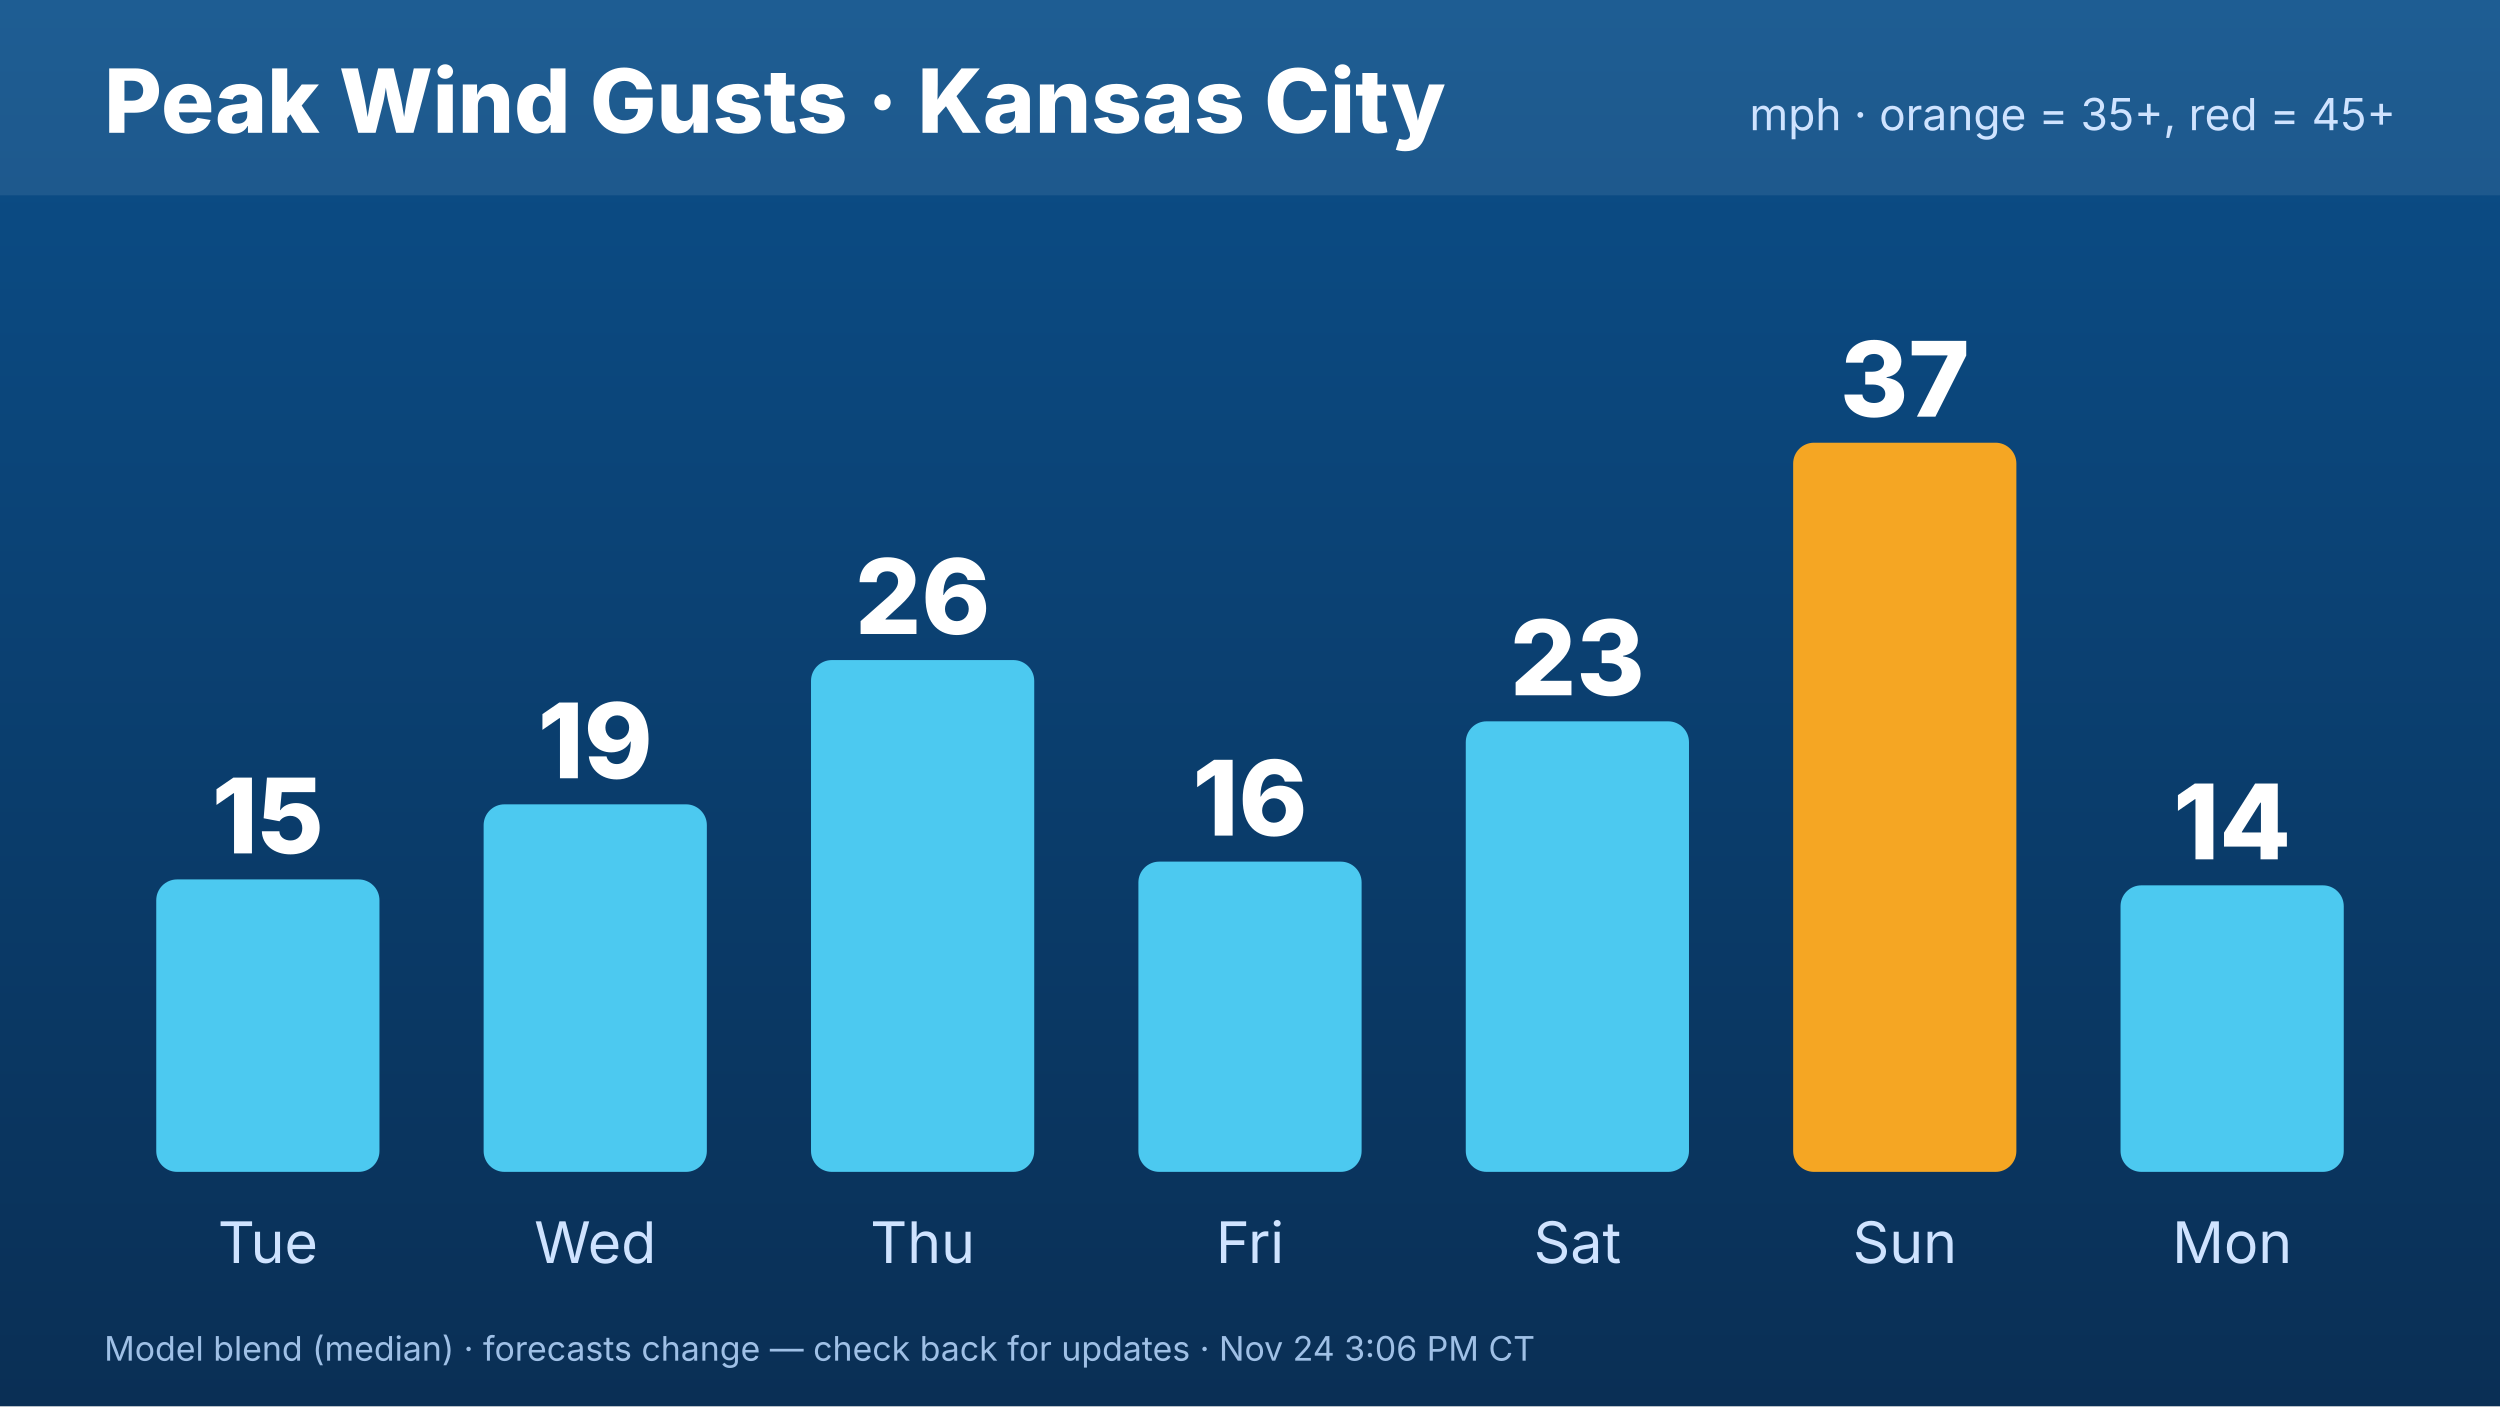
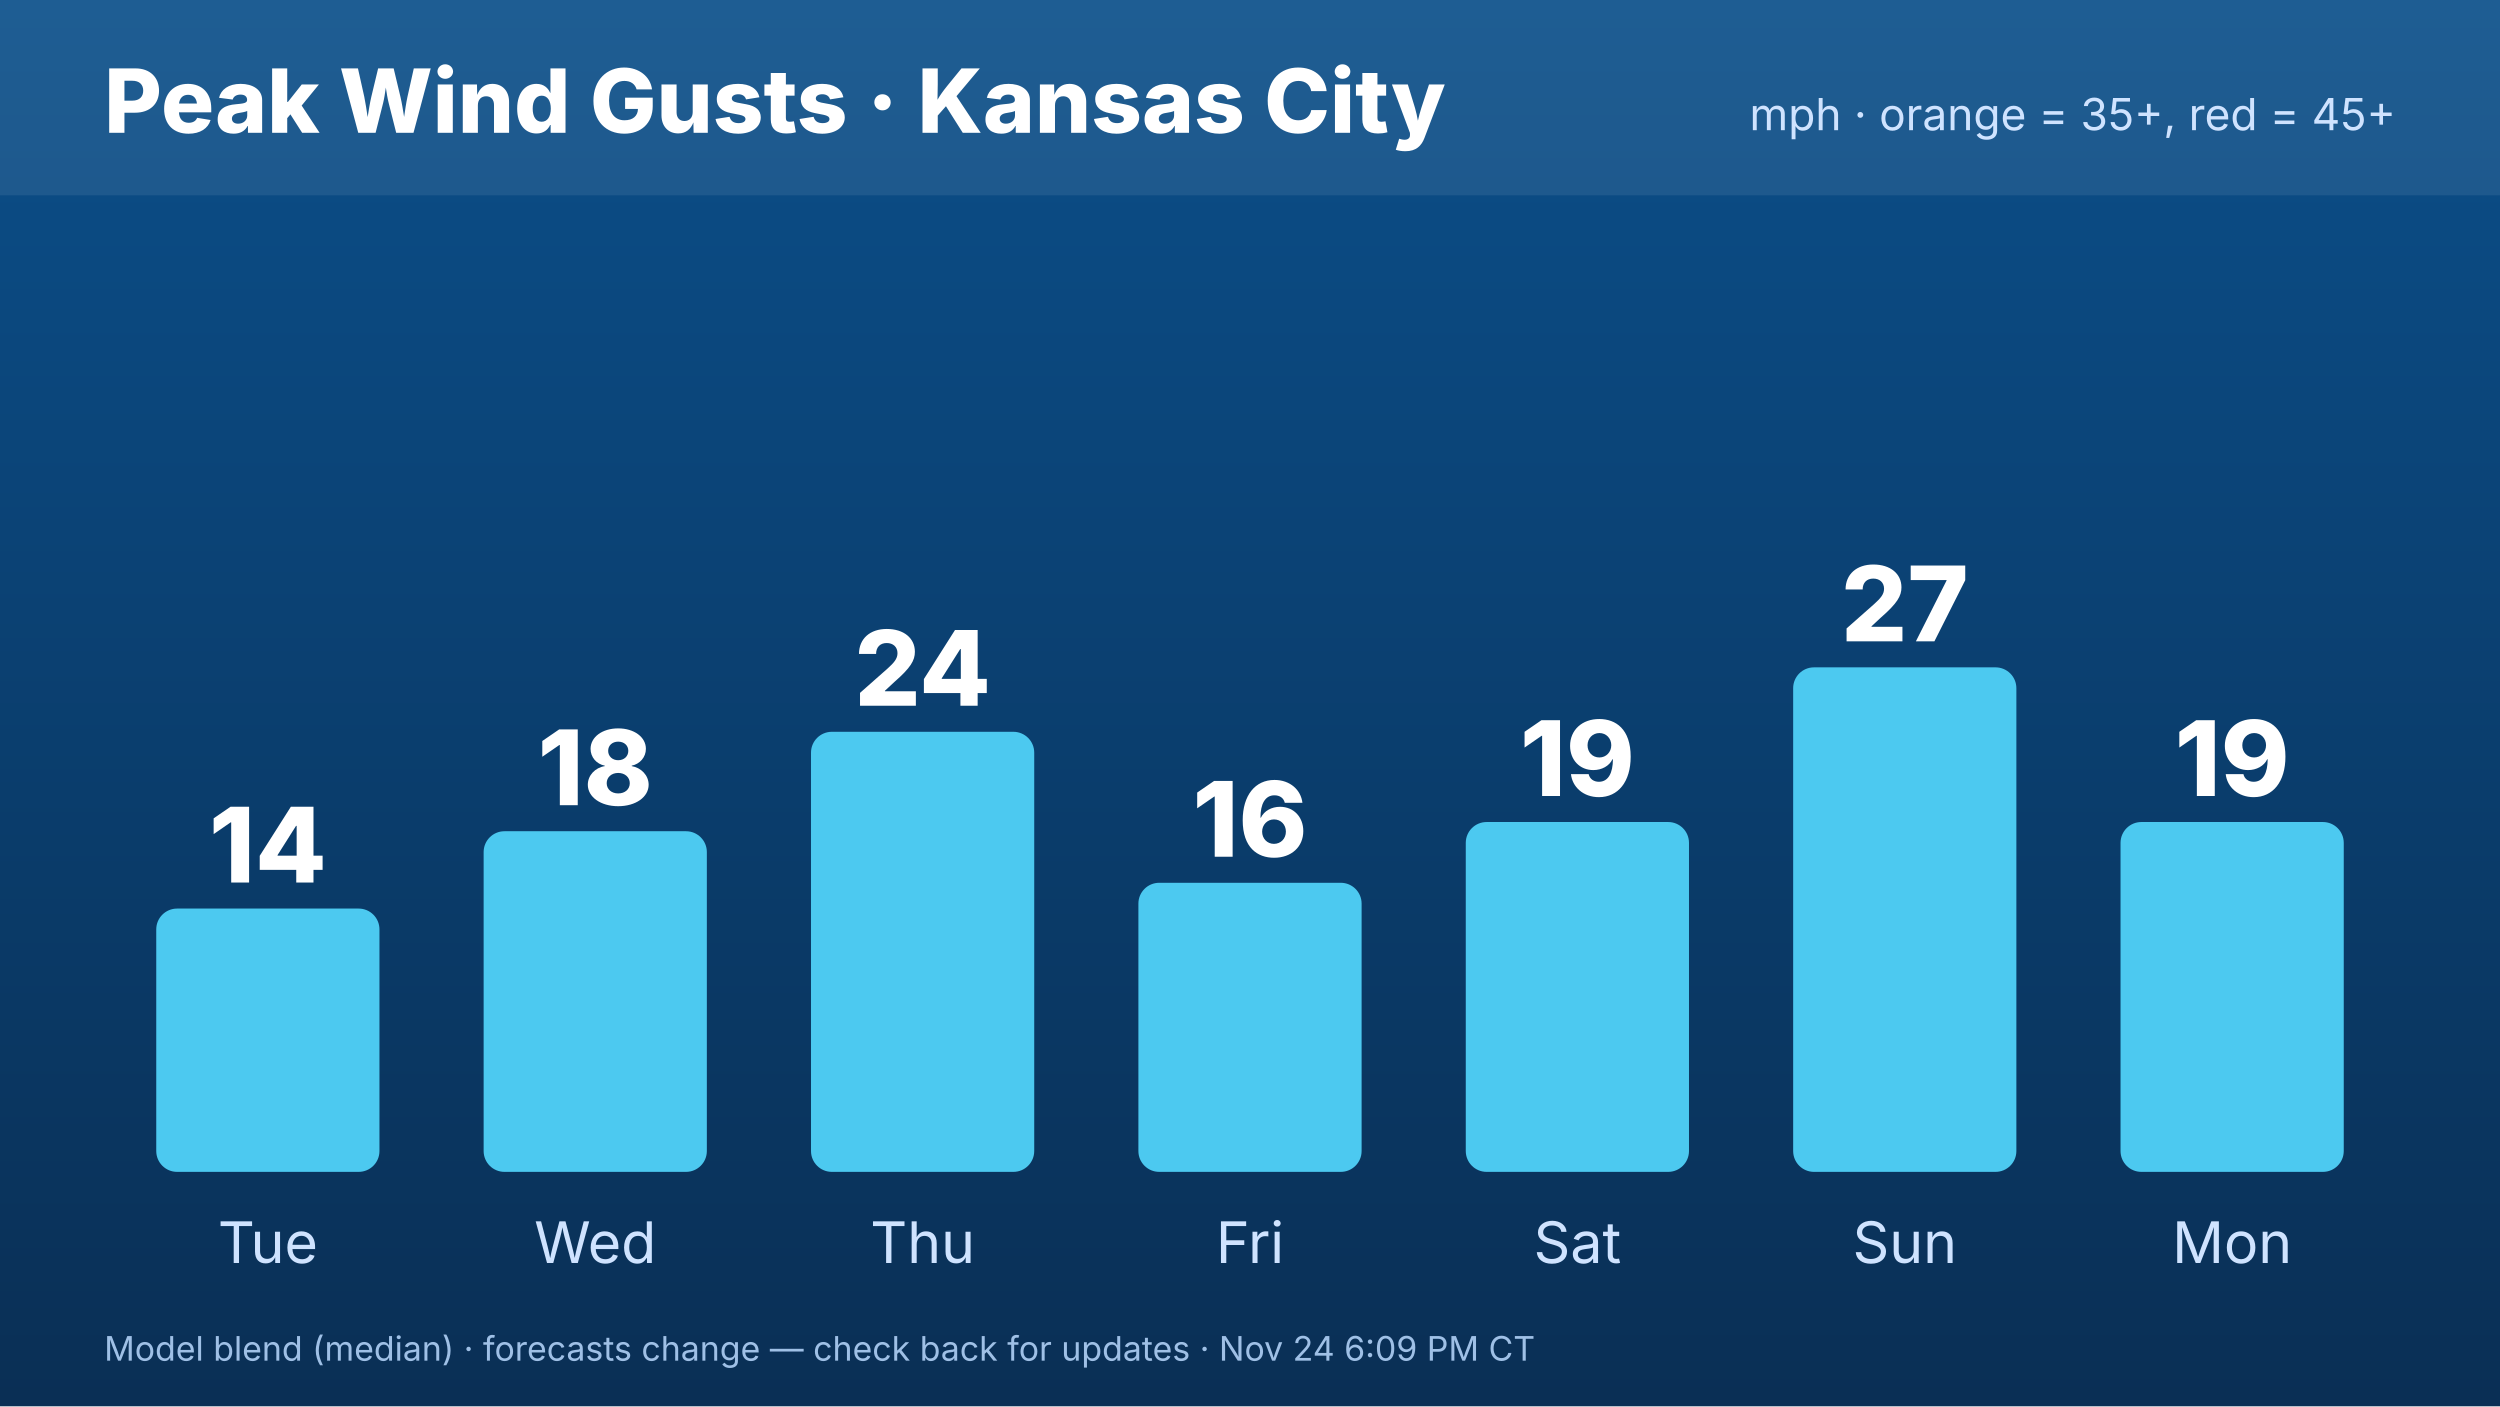
<svg xmlns="http://www.w3.org/2000/svg" width="1920" height="1080" viewBox="0 0 1920 1080" font-family="Inter,Helvetica,Arial,sans-serif">
  <defs>
    <linearGradient id="bg" x1="0" y1="0" x2="0" y2="1">
      <stop offset="0" stop-color="#0b4f8a" />
      <stop offset="1" stop-color="#0a2f55" />
    </linearGradient>
  </defs>
  <rect width="1920" height="1080" fill="url(#bg)" />
  <rect x="0" y="0" width="1920" height="150" fill="#ffffff" opacity=".08" />
  <text x="80" y="102" font-size="68" font-weight="800" fill="#fff">Peak Wind Gusts · Kansas City</text>
  <text x="1840" y="100" font-size="34" fill="#cfe3ff" text-anchor="end">mph · orange = 35+, red = 45+</text>
-   <rect x="120.0" y="675.393" width="171.429" height="224.607" rx="16" fill="#4cc9f0" />
-   <text x="205.714" y="655.393" font-size="80" font-weight="800" fill="#fff" text-anchor="middle">15</text>
+   <rect x="120.0" y="697.778" width="171.429" height="202.222" rx="16" fill="#4cc9f0" />
+   <text x="205.714" y="677.778" font-size="80" font-weight="800" fill="#fff" text-anchor="middle">14</text>
  <text x="205.714" y="970" font-size="44" fill="#cfe3ff" text-anchor="middle">Tue</text>
-   <rect x="371.429" y="617.724" width="171.429" height="282.276" rx="16" fill="#4cc9f0" />
-   <text x="457.143" y="597.724" font-size="80" font-weight="800" fill="#fff" text-anchor="middle">19</text>
+   <rect x="371.429" y="638.384" width="171.429" height="261.616" rx="16" fill="#4cc9f0" />
+   <text x="457.143" y="618.384" font-size="80" font-weight="800" fill="#fff" text-anchor="middle">18</text>
  <text x="457.143" y="970" font-size="44" fill="#cfe3ff" text-anchor="middle">Wed</text>
-   <rect x="622.857" y="506.938" width="171.429" height="393.062" rx="16" fill="#4cc9f0" />
-   <text x="708.571" y="486.938" font-size="80" font-weight="800" fill="#fff" text-anchor="middle">26</text>
+   <rect x="622.857" y="562.02" width="171.429" height="337.98" rx="16" fill="#4cc9f0" />
+   <text x="708.571" y="542.02" font-size="80" font-weight="800" fill="#fff" text-anchor="middle">24</text>
  <text x="708.571" y="970" font-size="44" fill="#cfe3ff" text-anchor="middle">Thu</text>
-   <rect x="874.286" y="661.734" width="171.429" height="238.266" rx="16" fill="#4cc9f0" />
-   <text x="960" y="641.734" font-size="80" font-weight="800" fill="#fff" text-anchor="middle">16</text>
+   <rect x="874.286" y="677.98" width="171.429" height="222.02" rx="16" fill="#4cc9f0" />
+   <text x="960" y="657.98" font-size="80" font-weight="800" fill="#fff" text-anchor="middle">16</text>
  <text x="960" y="970" font-size="44" fill="#cfe3ff" text-anchor="middle">Fri</text>
-   <rect x="1125.714" y="553.984" width="171.429" height="346.016" rx="16" fill="#4cc9f0" />
-   <text x="1211.429" y="533.984" font-size="80" font-weight="800" fill="#fff" text-anchor="middle">23</text>
+   <rect x="1125.714" y="631.313" width="171.429" height="268.687" rx="16" fill="#4cc9f0" />
+   <text x="1211.429" y="611.313" font-size="80" font-weight="800" fill="#fff" text-anchor="middle">19</text>
  <text x="1211.429" y="970" font-size="44" fill="#cfe3ff" text-anchor="middle">Sat</text>
-   <rect x="1377.143" y="340.0" width="171.429" height="560.0" rx="16" fill="#f5a623" />
-   <text x="1462.857" y="320.0" font-size="80" font-weight="800" fill="#fff" text-anchor="middle">37</text>
+   <rect x="1377.143" y="512.525" width="171.429" height="387.475" rx="16" fill="#4cc9f0" />
+   <text x="1462.857" y="492.525" font-size="80" font-weight="800" fill="#fff" text-anchor="middle">27</text>
  <text x="1462.857" y="970" font-size="44" fill="#cfe3ff" text-anchor="middle">Sun</text>
-   <rect x="1628.571" y="679.946" width="171.429" height="220.054" rx="16" fill="#4cc9f0" />
-   <text x="1714.286" y="659.946" font-size="80" font-weight="800" fill="#fff" text-anchor="middle">14</text>
+   <rect x="1628.571" y="631.313" width="171.429" height="268.687" rx="16" fill="#4cc9f0" />
+   <text x="1714.286" y="611.313" font-size="80" font-weight="800" fill="#fff" text-anchor="middle">19</text>
  <text x="1714.286" y="970" font-size="44" fill="#cfe3ff" text-anchor="middle">Mon</text>
-   <text x="80" y="1045" font-size="26" fill="#9fc0e6">Model blend (median) · forecasts change — check back for updates · Nov 24 3:06 PM CT</text>
+   <text x="80" y="1045" font-size="26" fill="#9fc0e6">Model blend (median) · forecasts change — check back for updates · Nov 24 6:09 PM CT</text>
</svg>
